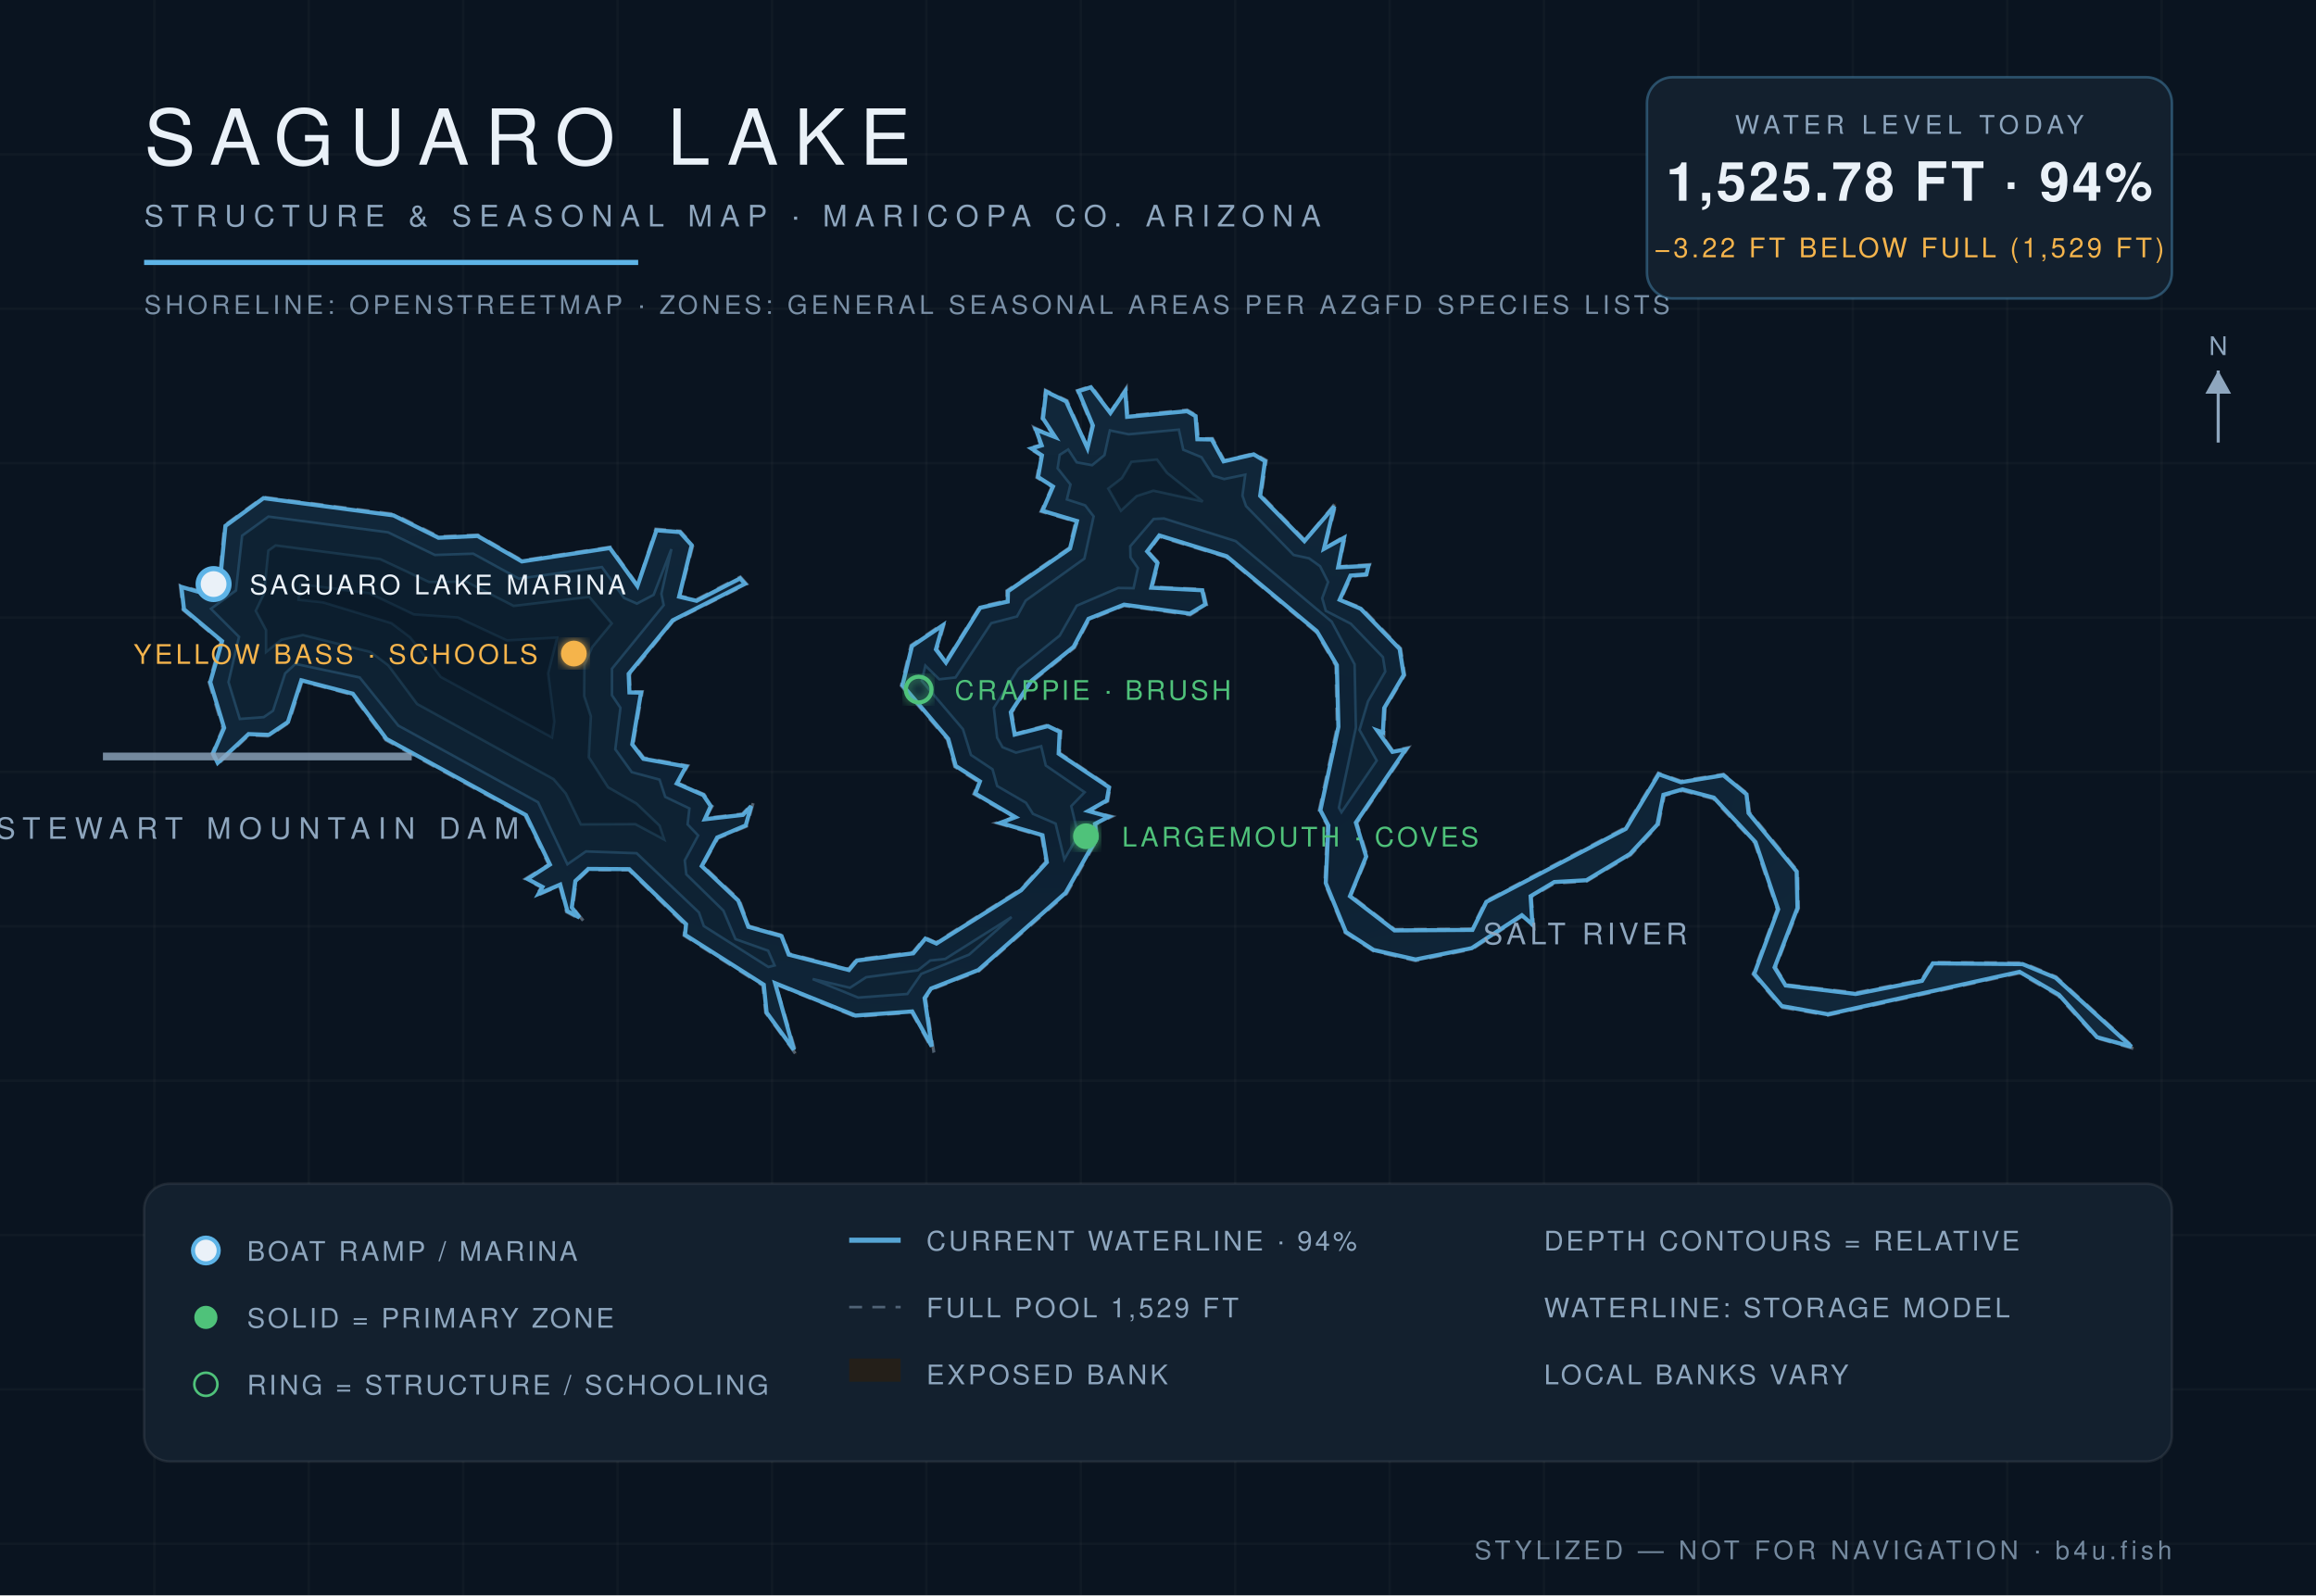
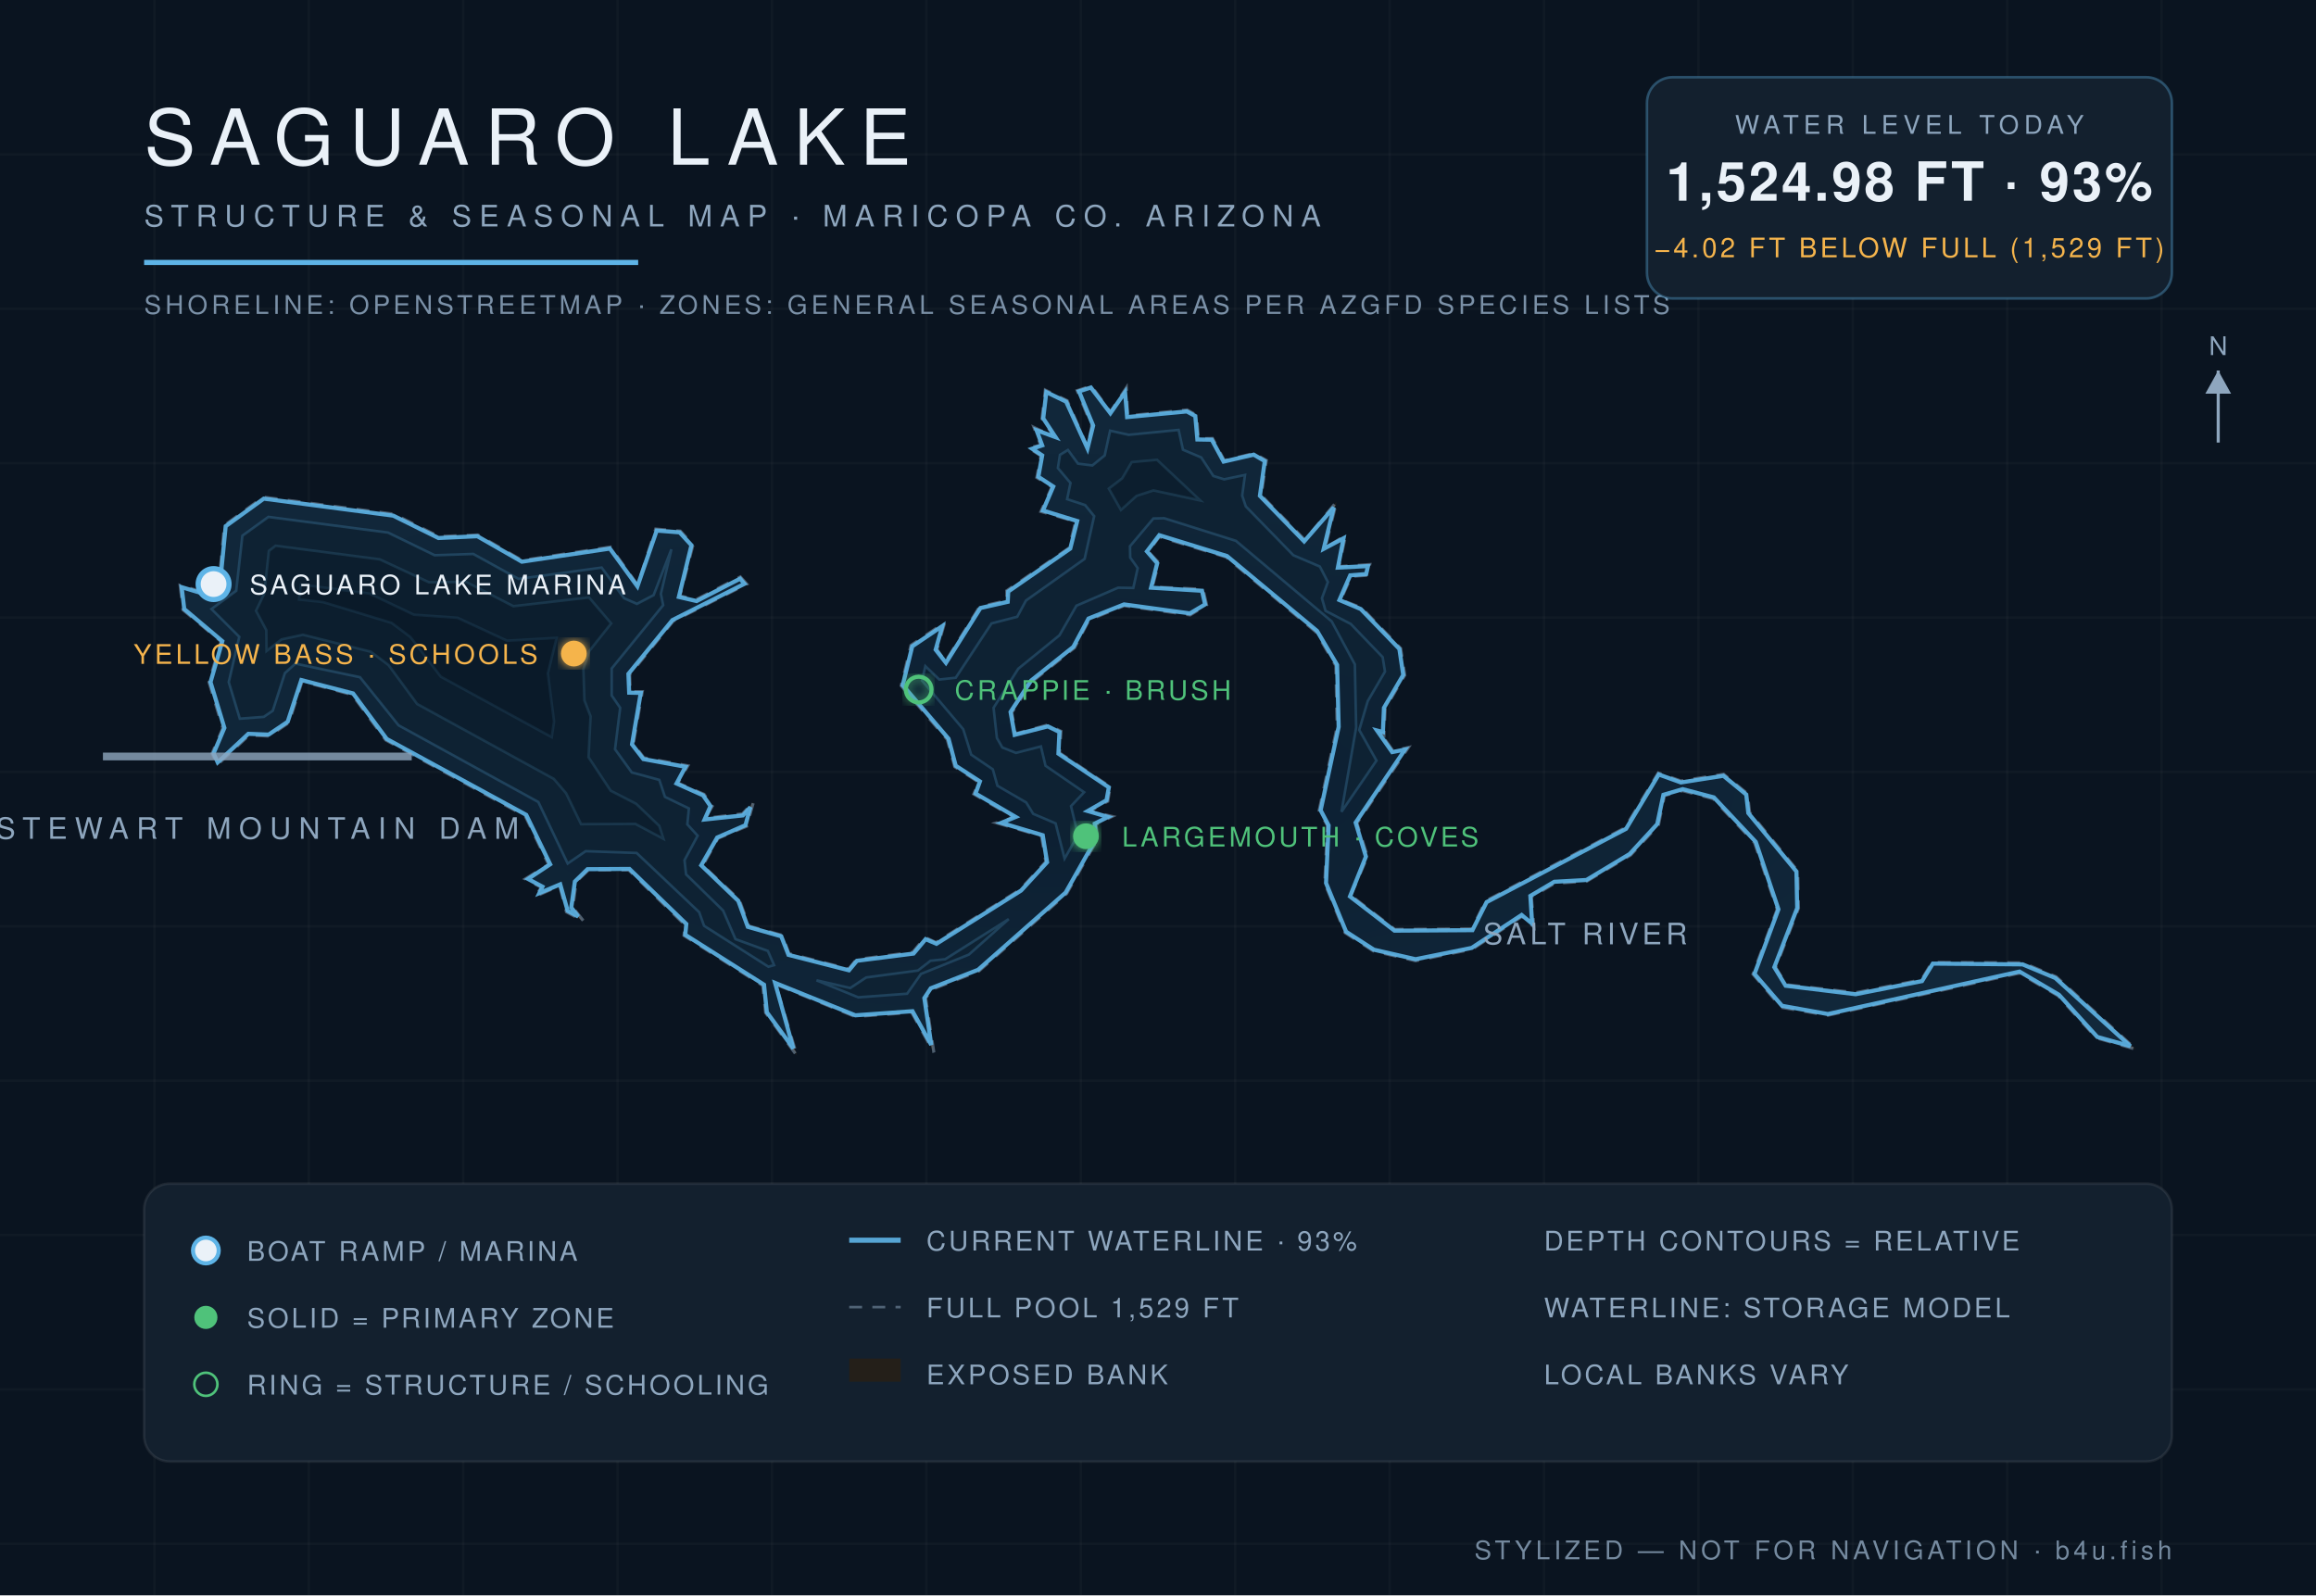
<svg xmlns="http://www.w3.org/2000/svg" viewBox="0 0 900 620" font-family="Helvetica,Arial,sans-serif">
  <defs>
    <radialGradient id="wg" cx="45%" cy="60%" r="80%">
      <stop offset="0%" stop-color="#0c1f31" />
      <stop offset="55%" stop-color="#102639" />
      <stop offset="100%" stop-color="#13293c" />
    </radialGradient>
    <filter id="glow">
      <feGaussianBlur stdDeviation="2.2" result="b" />
      <feMerge>
        <feMergeNode in="b" />
        <feMergeNode in="SourceGraphic" />
      </feMerge>
    </filter>
  </defs>
  <rect width="900" height="620" fill="#0a1420" />
  <g stroke="#ffffff" stroke-opacity="0.025">
    <line x1="60" y1="0" x2="60" y2="620" />
    <line x1="120" y1="0" x2="120" y2="620" />
    <line x1="180" y1="0" x2="180" y2="620" />
    <line x1="240" y1="0" x2="240" y2="620" />
    <line x1="300" y1="0" x2="300" y2="620" />
    <line x1="360" y1="0" x2="360" y2="620" />
    <line x1="420" y1="0" x2="420" y2="620" />
    <line x1="480" y1="0" x2="480" y2="620" />
    <line x1="540" y1="0" x2="540" y2="620" />
    <line x1="600" y1="0" x2="600" y2="620" />
    <line x1="660" y1="0" x2="660" y2="620" />
    <line x1="720" y1="0" x2="720" y2="620" />
    <line x1="780" y1="0" x2="780" y2="620" />
    <line x1="840" y1="0" x2="840" y2="620" />
    <line x1="0" y1="60" x2="900" y2="60" />
    <line x1="0" y1="120" x2="900" y2="120" />
    <line x1="0" y1="180" x2="900" y2="180" />
    <line x1="0" y1="240" x2="900" y2="240" />
    <line x1="0" y1="300" x2="900" y2="300" />
    <line x1="0" y1="360" x2="900" y2="360" />
    <line x1="0" y1="420" x2="900" y2="420" />
    <line x1="0" y1="480" x2="900" y2="480" />
    <line x1="0" y1="540" x2="900" y2="540" />
    <line x1="0" y1="600" x2="900" y2="600" />
  </g>
  <path d="M 524.9,348.0 L 531.4,332.9 L 527.3,319.9 L 547.3,290.5 L 541.3,291.8 L 535.6,283.8 L 537.8,285.6 L 538.3,275.3 L 545.9,262.4 L 544.3,252.0 L 529.1,236.2 L 521.0,233.1 L 525.1,224.0 L 531.3,223.6 L 532.3,219.4 L 520.3,220.2 L 522.9,208.1 L 514.9,213.0 L 519.4,195.0 L 507.1,209.9 L 490.1,192.5 L 492.1,178.9 L 487.3,176.2 L 475.8,179.0 L 471.2,170.4 L 465.7,170.5 L 465.0,161.4 L 461.3,159.3 L 438.2,161.6 L 437.7,150.7 L 431.5,160.1 L 424.1,150.0 L 418.6,151.8 L 424.3,165.5 L 422.6,173.8 L 414.7,155.7 L 406.2,151.6 L 404.9,162.7 L 409.7,169.8 L 401.8,166.1 L 404.4,173.0 L 399.7,174.1 L 404.5,177.1 L 402.9,185.6 L 408.8,189.2 L 404.5,198.8 L 418.0,202.7 L 415.4,213.0 L 391.2,229.6 L 391.3,233.4 L 380.7,235.8 L 367.4,257.2 L 364.1,252.4 L 367.1,242.0 L 354.0,250.8 L 350.2,266.5 L 368.1,287.4 L 371.0,298.0 L 380.4,304.0 L 378.4,308.6 L 394.2,317.7 L 387.2,319.8 L 404.7,324.9 L 406.4,334.9 L 396.5,345.7 L 363.7,366.3 L 359.5,364.3 L 354.7,370.1 L 332.8,372.9 L 329.8,376.6 L 306.6,370.6 L 304.0,363.5 L 291.0,359.9 L 287.3,349.7 L 273.1,336.4 L 279.0,325.8 L 290.2,321.1 L 292.8,311.7 L 288.5,316.3 L 274.1,318.0 L 276.8,313.3 L 273.6,308.7 L 263.4,304.3 L 267.3,297.6 L 250.2,294.5 L 246.1,289.1 L 249.6,268.8 L 244.9,268.9 L 244.7,262.2 L 261.6,241.4 L 290.2,227.0 L 287.7,224.2 L 270.6,233.0 L 264.2,231.6 L 269.3,211.8 L 264.4,206.4 L 254.8,205.6 L 247.8,227.4 L 237.2,212.6 L 202.9,217.8 L 185.7,207.9 L 170.5,208.5 L 153.0,199.8 L 102.3,193.2 L 87.2,204.2 L 85.1,226.5 L 78.8,230.1 L 70.0,227.5 L 71.1,237.0 L 85.9,249.3 L 81.2,265.1 L 86.6,283.0 L 82.4,292.8 L 84.5,297.2 L 96.8,285.7 L 104.6,286.1 L 112.3,280.8 L 117.4,264.8 L 136.9,270.0 L 149.9,287.6 L 204.1,317.1 L 213.2,336.0 L 204.1,341.6 L 210.4,344.9 L 208.0,348.4 L 217.5,344.2 L 220.1,354.4 L 226.8,358.0 L 222.6,352.7 L 223.9,342.7 L 228.7,338.1 L 244.3,338.1 L 266.2,359.5 L 265.8,363.6 L 296.4,383.0 L 297.5,393.6 L 309.7,410.3 L 301.4,382.5 L 332.3,395.1 L 354.3,393.5 L 362.9,409.0 L 359.7,387.9 L 362.2,384.5 L 380.4,377.4 L 414.5,347.3 L 426.5,326.1 L 425.9,320.4 L 432.2,317.3 L 423.3,315.2 L 430.5,311.4 L 431.4,305.8 L 411.7,292.6 L 412.3,284.2 L 407.3,281.7 L 394.6,285.2 L 393.2,276.9 L 401.1,264.9 L 417.6,251.7 L 423.2,240.9 L 436.8,235.4 L 462.5,239.0 L 468.9,235.1 L 467.5,229.0 L 447.8,228.1 L 450.3,218.7 L 446.2,214.4 L 450.5,208.6 L 476.5,216.5 L 511.4,245.6 L 519.1,258.7 L 519.6,282.5 L 512.6,315.0 L 515.8,320.8 L 514.8,343.3 L 522.7,362.5 L 533.7,369.6 L 550.1,373.4 L 572.1,368.9 L 591.5,356.1 L 596.1,360.3 L 595.1,348.6 L 604.1,343.3 L 616.6,342.5 L 633.7,332.3 L 644.5,320.6 L 646.8,309.2 L 653.8,307.3 L 665.7,310.4 L 681.8,327.5 L 690.6,353.4 L 681.2,378.6 L 692.2,391.5 L 710.3,394.6 L 784.7,378.2 L 799.8,387.0 L 814.7,403.4 L 830.0,407.8 L 799.0,379.6 L 786.1,374.2 L 750.8,374.0 L 746.7,380.8 L 721.1,385.8 L 694.2,382.7 L 690.0,376.0 L 698.9,353.0 L 698.6,338.5 L 679.9,315.7 L 679.1,308.5 L 669.8,300.9 L 653.2,303.5 L 644.4,300.4 L 631.5,321.7 L 577.3,350.2 L 572.0,361.0 L 542.0,361.2 L 524.9,348.0 Z" fill="#241f19" fill-opacity="0.9" stroke="#8ea6be" stroke-opacity="0.5" stroke-width="1.2" stroke-dasharray="5 4" />
-   <path d="M 524.6,348.3 L 541.9,361.6 L 572.2,361.4 L 577.6,350.5 L 631.8,322.1 L 644.6,300.9 L 653.2,304.0 L 669.7,301.3 L 678.7,308.7 L 679.5,316.0 L 698.2,338.7 L 698.5,352.9 L 689.6,376.0 L 693.9,383.0 L 721.1,386.3 L 746.9,381.2 L 751.1,374.4 L 786.0,374.7 L 798.8,380.0 L 828.3,406.8 L 814.9,403.1 L 800.1,386.6 L 784.8,377.7 L 710.3,394.2 L 692.4,391.0 L 681.7,378.5 L 691.0,353.4 L 682.2,327.3 L 666.0,310.0 L 653.8,306.8 L 646.4,308.9 L 644.1,320.4 L 633.4,331.9 L 616.5,342.1 L 604.0,342.8 L 594.8,348.3 L 595.5,359.3 L 591.4,355.7 L 571.9,368.5 L 550.1,372.9 L 533.8,369.2 L 523.0,362.2 L 515.2,343.2 L 516.2,320.8 L 513.1,314.9 L 520.1,282.5 L 519.5,258.5 L 511.7,245.3 L 476.7,216.2 L 450.5,208.1 L 445.8,214.3 L 449.8,218.8 L 447.4,228.4 L 467.2,229.4 L 468.4,234.9 L 462.4,238.5 L 436.8,235.0 L 423.0,240.5 L 417.2,251.4 L 400.8,264.6 L 392.8,276.8 L 394.3,285.5 L 407.2,282.2 L 411.8,284.4 L 411.4,292.9 L 431.0,306.0 L 430.1,311.1 L 422.9,315.2 L 430.9,317.4 L 425.5,320.2 L 426.0,326.0 L 414.1,347.0 L 380.2,377.0 L 361.8,384.2 L 359.3,387.9 L 362.1,406.7 L 354.5,393.1 L 332.4,394.7 L 301.2,382.1 L 308.5,408.0 L 297.9,393.5 L 296.8,382.7 L 266.2,363.3 L 266.6,359.2 L 244.5,337.8 L 228.6,337.7 L 223.6,342.4 L 222.2,352.7 L 225.2,356.6 L 220.5,354.1 L 217.7,343.8 L 209.3,347.4 L 210.8,344.7 L 205.0,341.6 L 213.7,336.0 L 204.4,316.8 L 150.2,287.2 L 137.1,269.6 L 117.1,264.4 L 111.9,280.6 L 104.5,285.6 L 96.6,285.3 L 84.6,296.5 L 82.8,292.8 L 87.1,282.9 L 81.7,265.1 L 86.3,249.2 L 71.5,236.8 L 70.5,228.1 L 78.8,230.5 L 85.4,226.8 L 87.6,204.4 L 102.4,193.6 L 152.9,200.3 L 170.4,209.0 L 185.6,208.3 L 202.8,218.2 L 237.0,213.0 L 247.7,227.8 L 255.1,206.1 L 264.2,206.8 L 268.8,211.9 L 263.9,231.9 L 270.7,233.5 L 287.6,224.8 L 289.5,226.9 L 261.4,241.1 L 244.3,261.9 L 244.6,269.1 L 249.1,269.2 L 245.7,289.3 L 250.0,294.9 L 266.6,297.9 L 263.0,304.5 L 273.3,309.0 L 276.2,313.3 L 273.9,318.4 L 288.7,316.7 L 291.9,313.3 L 289.8,320.8 L 278.7,325.5 L 272.7,336.6 L 286.9,350.0 L 290.8,360.2 L 303.7,363.8 L 306.5,371.0 L 329.9,377.0 L 333.0,373.3 L 354.9,370.5 L 359.6,364.8 L 363.9,366.7 L 396.8,346.0 L 406.8,335.1 L 405.1,324.6 L 388.7,319.8 L 394.6,317.6 L 379.0,308.4 L 380.8,303.7 L 371.4,297.7 L 368.5,287.2 L 350.7,266.3 L 354.4,251.1 L 366.4,243.0 L 363.7,252.4 L 367.6,257.5 L 380.9,236.2 L 391.6,233.8 L 391.7,229.8 L 415.8,213.2 L 418.5,202.5 L 405.1,198.5 L 409.2,189.1 L 403.4,185.4 L 404.9,177.0 L 400.8,174.3 L 404.8,173.1 L 402.6,167.0 L 410.1,169.9 L 405.3,162.6 L 406.5,152.2 L 414.3,156.0 L 422.6,174.2 L 424.7,165.4 L 419.1,152.0 L 423.9,150.5 L 431.5,160.5 L 437.3,152.0 L 438.0,162.0 L 461.3,159.8 L 464.6,161.7 L 465.3,170.7 L 470.9,170.8 L 475.5,179.3 L 487.2,176.6 L 491.6,179.2 L 489.7,192.7 L 506.9,210.3 L 518.5,196.8 L 514.5,213.3 L 522.3,209.0 L 520.0,220.5 L 531.8,219.9 L 531.0,223.2 L 524.8,223.7 L 520.6,233.1 L 528.8,236.6 L 543.9,252.2 L 545.5,262.3 L 537.9,275.2 L 537.4,284.7 L 535.2,283.9 L 541.1,292.2 L 546.3,291.2 L 526.9,319.7 L 530.9,332.9 L 524.6,348.3 Z" fill="url(#wg)" stroke="#5eb4e7" stroke-opacity="0.9" stroke-width="1.6" />
-   <path d="M 82.0,236.6 L 91.7,229.5 L 94.1,208.2 L 104.3,200.8 L 150.8,206.9 L 169.0,215.7 L 183.9,215.2 L 201.6,224.9 L 233.9,220.4 L 242.5,232.4 L 247.5,234.6 L 254.0,231.2 L 260.9,213.4 L 257.0,230.8 L 257.9,235.2 L 237.8,259.9 L 237.8,270.2 L 241.1,275.1 L 239.1,291.2 L 245.5,300.1 L 256.3,303.0 L 258.5,309.7 L 267.9,314.2 L 267.2,320.4 L 271.3,324.7 L 266.1,334.4 L 266.7,339.8 L 281.1,353.9 L 285.8,365.0 L 298.5,369.5 L 301.0,375.2 L 298.6,375.8 L 273.5,359.9 L 271.6,354.6 L 247.4,331.6 L 227.7,330.9 L 220.5,335.9 L 209.1,311.8 L 154.8,282.0 L 139.8,263.3 L 114.8,258.0 L 110.8,261.7 L 106.1,276.2 L 102.5,278.7 L 93.2,279.4 L 88.8,265.1 L 92.9,247.5 L 82.0,236.6 Z" fill="#0e2233" stroke="#5eb4e7" stroke-opacity="0.22" stroke-width="1" />
-   <path d="M 315.8,380.5 L 330.3,383.9 L 336.6,379.8 L 356.7,377.1 L 361.5,373.3 L 367.3,372.7 L 393.1,356.4 L 376.6,371.0 L 358.0,378.5 L 352.6,386.3 L 333.5,387.7 L 315.8,380.5 Z" fill="#0e2233" stroke="#5eb4e7" stroke-opacity="0.22" stroke-width="1" />
-   <path d="M 413.6,334.0 L 410.2,320.1 L 401.4,316.3 L 398.7,312.0 L 387.5,305.5 L 385.7,299.0 L 377.3,293.4 L 374.2,283.4 L 358.2,264.6 L 359.6,258.7 L 365.0,264.0 L 371.3,263.3 L 385.2,242.2 L 395.2,239.6 L 398.6,233.4 L 421.4,217.1 L 425.0,200.7 L 421.7,196.4 L 414.6,194.1 L 416.0,188.3 L 411.0,182.0 L 411.8,176.8 L 415.1,174.7 L 418.4,179.7 L 424.4,180.8 L 429.2,176.9 L 431.3,167.3 L 438.6,168.8 L 458.1,167.0 L 459.8,174.8 L 466.9,177.7 L 471.5,184.9 L 475.7,186.2 L 483.9,184.5 L 482.8,192.6 L 484.2,196.7 L 502.7,215.7 L 508.7,217.0 L 513.0,220.1 L 516.1,226.2 L 513.8,232.5 L 515.2,237.4 L 524.9,242.4 L 537.4,255.4 L 538.3,261.0 L 531.6,272.6 L 528.3,283.7 L 535.0,295.6 L 521.3,315.7 L 520.3,313.9 L 526.9,282.8 L 526.4,258.2 L 517.5,241.6 L 480.2,210.3 L 452.3,201.5 L 448.3,201.7 L 439.2,212.3 L 439.3,216.6 L 442.2,220.8 L 440.5,228.6 L 434.5,228.5 L 418.4,235.4 L 411.8,247.0 L 395.7,260.0 L 386.2,275.1 L 387.5,286.7 L 389.6,290.4 L 394.8,292.5 L 404.6,290.0 L 406.4,297.5 L 421.5,307.9 L 416.3,313.3 L 419.0,324.6 L 413.6,334.0 Z" fill="#0e2233" stroke="#5eb4e7" stroke-opacity="0.22" stroke-width="1" />
-   <path d="M 103.4,253.4 L 103.4,244.9 L 99.4,237.4 L 102.6,230.7 L 104.3,214.0 L 107.1,212.0 L 147.7,217.3 L 166.7,226.2 L 181.2,226.1 L 199.6,235.5 L 229.0,232.0 L 237.7,242.3 L 230.1,251.5 L 227.1,258.3 L 227.0,270.5 L 229.6,278.4 L 228.8,294.3 L 236.3,306.0 L 247.3,312.3 L 256.3,320.9 L 258.1,326.3 L 246.9,320.3 L 225.7,320.4 L 219.9,308.4 L 215.1,302.8 L 162.1,273.6 L 150.9,258.6 L 144.0,253.4 L 117.7,246.8 L 109.4,248.6 L 103.4,253.4 Z" fill="#0c1e2e" stroke="#5eb4e7" stroke-opacity="0.15" stroke-width="1" />
-   <path d="M 435.6,198.5 L 430.7,189.9 L 436.0,185.8 L 439.7,179.5 L 449.6,178.6 L 453.5,183.8 L 467.4,194.9 L 448.2,190.7 L 441.7,192.8 L 435.6,198.5 Z" fill="#0c1e2e" stroke="#5eb4e7" stroke-opacity="0.15" stroke-width="1" />
-   <path d="M 116.0,233.1 L 116.9,227.1 L 143.6,230.6 L 160.8,238.8 L 177.9,240.0 L 197.0,248.9 L 216.5,247.8 L 213.0,261.7 L 215.4,280.4 L 214.5,286.6 L 171.3,263.1 L 159.4,247.7 L 152.1,242.2 L 125.5,234.1 L 116.0,233.1 Z" fill="#0a1a29" stroke="#5eb4e7" stroke-opacity="0.1" stroke-width="1" />
+   <path d="M 524.6,348.4 L 541.9,361.7 L 572.2,361.5 L 577.7,350.6 L 631.9,322.1 L 644.6,301.0 L 653.2,304.1 L 669.7,301.5 L 678.6,308.8 L 679.4,316.0 L 698.1,338.7 L 698.4,352.9 L 689.5,375.9 L 693.9,383.1 L 721.1,386.4 L 746.9,381.3 L 751.1,374.5 L 786.0,374.8 L 798.7,380.1 L 827.9,406.6 L 815.0,403.0 L 800.1,386.6 L 784.8,377.6 L 710.3,394.1 L 692.5,390.9 L 681.8,378.5 L 691.1,353.4 L 682.3,327.2 L 666.0,309.9 L 653.9,306.7 L 646.4,308.9 L 644.0,320.3 L 633.3,331.9 L 616.5,342.0 L 604.0,342.7 L 594.7,348.2 L 595.4,359.0 L 591.3,355.6 L 571.9,368.4 L 550.1,372.8 L 533.9,369.1 L 523.1,362.1 L 515.3,343.2 L 516.3,320.8 L 513.2,314.9 L 520.2,282.5 L 519.6,258.4 L 511.8,245.2 L 476.8,216.1 L 450.5,208.0 L 445.7,214.3 L 449.7,218.9 L 447.3,228.4 L 467.1,229.6 L 468.3,234.9 L 462.4,238.4 L 436.8,234.9 L 423.0,240.4 L 417.1,251.4 L 400.7,264.5 L 392.7,276.7 L 394.3,285.6 L 407.2,282.3 L 411.7,284.5 L 411.3,292.9 L 430.9,306.0 L 430.0,311.0 L 422.7,315.2 L 430.6,317.5 L 425.4,320.1 L 425.9,326.0 L 414.1,346.9 L 380.1,376.9 L 361.7,384.1 L 359.2,387.9 L 361.9,406.1 L 354.6,393.0 L 332.4,394.6 L 301.2,382.0 L 308.3,407.5 L 298.0,393.4 L 296.9,382.7 L 266.3,363.3 L 266.7,359.1 L 244.6,337.7 L 228.3,337.8 L 223.4,342.6 L 222.0,352.7 L 224.7,356.2 L 220.6,354.0 L 217.7,343.7 L 209.6,347.1 L 210.8,344.6 L 205.2,341.6 L 213.8,335.9 L 204.5,316.7 L 150.3,287.2 L 137.2,269.5 L 117.1,264.3 L 111.8,280.5 L 104.4,285.5 L 96.5,285.2 L 84.6,296.3 L 83.0,292.8 L 87.2,282.9 L 81.8,265.1 L 86.4,249.2 L 71.6,236.7 L 70.6,228.2 L 78.9,230.7 L 85.5,226.9 L 87.7,204.5 L 102.5,193.8 L 152.8,200.4 L 170.4,209.1 L 185.5,208.4 L 202.8,218.3 L 237.0,213.2 L 247.7,227.9 L 255.2,206.2 L 264.1,206.9 L 268.7,211.9 L 263.8,232.0 L 270.7,233.6 L 287.6,224.9 L 289.3,226.9 L 261.3,241.0 L 244.2,261.9 L 244.5,269.2 L 249.0,269.3 L 245.6,289.3 L 250.0,295.0 L 266.4,298.0 L 262.9,304.5 L 273.2,309.1 L 276.1,313.3 L 273.8,318.5 L 288.7,316.9 L 291.6,313.7 L 289.7,320.7 L 278.7,325.5 L 272.5,336.3 L 286.9,350.1 L 290.6,360.2 L 303.6,363.9 L 306.4,371.1 L 329.9,377.1 L 333.0,373.4 L 355.0,370.6 L 359.7,365.0 L 363.9,366.8 L 396.8,346.1 L 406.9,335.1 L 405.2,324.6 L 389.1,319.8 L 394.7,317.5 L 379.1,308.4 L 380.8,303.7 L 371.4,297.6 L 368.6,287.1 L 350.8,266.3 L 354.5,251.2 L 366.2,243.3 L 363.6,252.5 L 367.6,257.6 L 381.0,236.3 L 391.6,233.9 L 391.8,229.9 L 415.9,213.2 L 418.6,202.5 L 405.3,198.4 L 409.3,189.1 L 403.5,185.3 L 405.0,177.0 L 401.1,174.4 L 405.0,173.1 L 402.8,167.2 L 410.2,169.9 L 405.4,162.6 L 406.6,152.4 L 414.3,156.1 L 422.6,174.3 L 424.8,165.4 L 419.3,152.1 L 423.9,150.6 L 431.5,160.6 L 437.2,152.4 L 438.0,162.1 L 461.2,159.9 L 464.5,161.7 L 465.3,170.8 L 470.9,170.9 L 475.5,179.4 L 487.2,176.7 L 491.5,179.2 L 489.6,192.7 L 506.8,210.4 L 518.3,197.2 L 514.4,213.3 L 522.1,209.2 L 519.9,220.6 L 531.6,220.0 L 530.9,223.1 L 524.7,223.6 L 520.5,233.2 L 528.8,236.7 L 543.8,252.2 L 545.3,262.3 L 537.8,275.1 L 537.4,284.5 L 535.1,283.9 L 541.0,292.3 L 546.0,291.3 L 526.8,319.7 L 530.8,332.9 L 524.6,348.4 Z" fill="url(#wg)" stroke="#5eb4e7" stroke-opacity="0.9" stroke-width="1.6" />
+   <path d="M 82.2,236.7 L 91.8,229.6 L 94.2,208.2 L 104.3,200.9 L 150.8,207.0 L 168.9,215.8 L 183.9,215.3 L 201.5,225.0 L 233.8,220.6 L 242.5,232.5 L 247.5,234.7 L 254.0,231.3 L 260.9,213.5 L 256.8,230.8 L 257.7,235.2 L 237.7,259.8 L 237.7,270.3 L 241.0,275.1 L 239.0,291.2 L 245.5,300.2 L 256.2,303.1 L 258.4,309.7 L 267.7,314.2 L 267.1,320.4 L 271.1,324.8 L 266.0,334.3 L 266.6,339.8 L 281.0,353.9 L 285.8,365.0 L 298.4,369.6 L 300.8,375.1 L 298.6,375.7 L 273.6,359.8 L 271.7,354.5 L 247.4,331.5 L 227.6,330.8 L 220.6,335.6 L 209.2,311.7 L 154.9,281.9 L 139.9,263.2 L 114.8,257.9 L 110.7,261.6 L 106.0,276.2 L 102.5,278.6 L 93.2,279.3 L 88.9,265.1 L 93.0,247.5 L 82.2,236.7 Z" fill="#0e2233" stroke="#5eb4e7" stroke-opacity="0.22" stroke-width="1" />
+   <path d="M 317.3,381.0 L 330.4,384.0 L 336.6,379.9 L 356.7,377.2 L 361.6,373.4 L 367.3,372.8 L 392.0,357.2 L 376.5,371.0 L 357.9,378.5 L 352.5,386.2 L 333.5,387.6 L 317.3,381.0 Z" fill="#0e2233" stroke="#5eb4e7" stroke-opacity="0.22" stroke-width="1" />
+   <path d="M 413.7,333.7 L 410.2,320.0 L 401.5,316.3 L 398.8,311.9 L 387.6,305.4 L 385.8,299.0 L 377.4,293.3 L 374.3,283.4 L 358.3,264.5 L 359.6,258.9 L 365.0,264.1 L 371.4,263.4 L 385.3,242.3 L 395.3,239.7 L 398.7,233.4 L 421.5,217.2 L 425.2,200.6 L 421.7,196.3 L 414.7,194.0 L 416.0,187.7 L 411.1,181.9 L 411.9,176.8 L 415.0,174.9 L 418.9,180.2 L 424.5,180.9 L 429.3,177.0 L 431.4,167.4 L 438.6,169.0 L 458.0,167.1 L 459.7,174.8 L 466.8,177.8 L 471.5,185.0 L 475.7,186.3 L 483.8,184.6 L 482.7,192.6 L 484.1,196.8 L 502.6,215.8 L 512.9,220.2 L 516.0,226.2 L 513.7,232.5 L 515.1,237.4 L 524.9,242.5 L 537.3,255.4 L 538.2,261.0 L 531.5,272.5 L 528.2,283.7 L 534.9,295.6 L 521.3,315.5 L 527.0,282.8 L 526.5,258.2 L 517.5,241.5 L 480.3,210.2 L 452.4,201.4 L 448.2,201.5 L 439.1,212.3 L 439.2,216.7 L 442.1,220.8 L 440.4,228.5 L 434.5,228.4 L 418.3,235.4 L 411.7,246.9 L 395.7,259.9 L 386.1,275.1 L 387.4,286.8 L 389.5,290.5 L 394.8,292.6 L 404.5,290.1 L 406.3,297.6 L 421.3,307.9 L 416.2,313.3 L 418.9,324.5 L 413.7,333.7 Z" fill="#0e2233" stroke="#5eb4e7" stroke-opacity="0.22" stroke-width="1" />
+   <path d="M 103.6,253.0 L 103.5,244.9 L 99.5,237.4 L 102.7,230.7 L 104.5,214.1 L 107.1,212.1 L 147.6,217.4 L 166.7,226.3 L 181.2,226.2 L 199.5,235.6 L 228.9,232.2 L 237.5,242.3 L 229.0,253.0 L 226.7,260.0 L 227.1,272.2 L 229.5,278.4 L 228.7,294.3 L 237.3,307.3 L 247.2,312.4 L 256.2,321.0 L 257.8,326.0 L 246.9,320.2 L 225.8,320.3 L 220.0,308.3 L 215.2,302.7 L 162.1,273.6 L 151.0,258.5 L 144.1,253.3 L 117.7,246.7 L 109.4,248.5 L 103.6,253.0 Z" fill="#0c1e2e" stroke="#5eb4e7" stroke-opacity="0.15" stroke-width="1" />
+   <path d="M 435.6,198.2 L 430.9,189.9 L 436.1,185.9 L 439.8,179.6 L 449.6,178.7 L 466.4,194.5 L 448.2,190.6 L 441.7,192.7 L 435.6,198.2 Z" fill="#0c1e2e" stroke="#5eb4e7" stroke-opacity="0.15" stroke-width="1" />
+   <path d="M 116.2,233.0 L 117.0,227.2 L 143.6,230.7 L 160.8,238.9 L 177.8,240.1 L 197.0,249.0 L 216.3,247.9 L 212.9,261.7 L 215.3,280.4 L 214.4,286.5 L 171.3,263.0 L 159.5,247.6 L 152.2,242.1 L 125.5,234.0 L 116.2,233.0 Z" fill="#0a1a29" stroke="#5eb4e7" stroke-opacity="0.1" stroke-width="1" />
  <text x="616" y="367" fill="#8ea6be" font-size="11.5" letter-spacing="1.6" text-anchor="middle">SALT RIVER</text>
  <line x1="40" y1="294" x2="160" y2="294" stroke="#8ea6be" stroke-width="3" stroke-opacity="0.8" />
  <text x="100" y="326" fill="#8ea6be" font-size="11.5" letter-spacing="3" text-anchor="middle">STEWART MOUNTAIN DAM</text>
  <circle cx="83" cy="227" r="6" fill="#eaf1f8" stroke="#5eb4e7" stroke-width="2" />
  <text x="97" y="231" fill="#eaf1f8" font-size="10.5" letter-spacing="1.2" text-anchor="start">SAGUARO LAKE MARINA</text>
  <circle cx="223" cy="254" r="5" fill="#f5b44c" filter="url(#glow)" />
  <text x="209" y="258" fill="#f5b44c" font-size="10.5" letter-spacing="1.2" text-anchor="end">YELLOW BASS · SCHOOLS</text>
  <circle cx="422" cy="325" r="5" fill="#4fc27a" filter="url(#glow)" />
  <text x="436" y="329" fill="#4fc27a" font-size="10.5" letter-spacing="1.2" text-anchor="start">LARGEMOUTH · COVES</text>
  <circle cx="357" cy="268" r="5" fill="none" stroke="#4fc27a" stroke-width="1.6" filter="url(#glow)" />
  <text x="371" y="272" fill="#4fc27a" font-size="10.5" letter-spacing="1.2" text-anchor="start">CRAPPIE · BRUSH</text>
  <text x="56" y="64" fill="#eaf1f8" font-size="30" letter-spacing="6" font-weight="300">SAGUARO LAKE</text>
  <text x="56" y="88" fill="#8ea6be" font-size="11.5" letter-spacing="3">STRUCTURE &amp; SEASONAL MAP · MARICOPA CO. ARIZONA</text>
  <line x1="56" y1="102" x2="248" y2="102" stroke="#5eb4e7" stroke-width="2" />
  <text x="56" y="122" fill="#8ea6be" font-size="10" letter-spacing="1.5" opacity="0.85">SHORELINE: OPENSTREETMAP · ZONES: GENERAL SEASONAL AREAS PER AZGFD SPECIES LISTS</text>
  <g>
    <rect x="640" y="30" width="204" height="86" rx="10" fill="#13202e" stroke="#5eb4e7" stroke-opacity="0.35" />
    <text x="742" y="52" fill="#8ea6be" font-size="10" letter-spacing="2" text-anchor="middle">WATER LEVEL TODAY</text>
-     <text x="742" y="78" fill="#eaf1f8" font-size="21" letter-spacing="1" text-anchor="middle" font-weight="600">1,525.78 FT · 94%</text>
-     <text x="742" y="100" fill="#f5b44c" font-size="10.5" letter-spacing="1.2" text-anchor="middle">−3.22 FT BELOW FULL (1,529 FT)</text>
+     <text x="742" y="78" fill="#eaf1f8" font-size="21" letter-spacing="1" text-anchor="middle" font-weight="600">1,524.98 FT · 93%</text>
+     <text x="742" y="100" fill="#f5b44c" font-size="10.5" letter-spacing="1.2" text-anchor="middle">−4.02 FT BELOW FULL (1,529 FT)</text>
  </g>
  <g font-size="10.5" letter-spacing="1.1">
    <rect x="56" y="460" width="788" height="108" rx="10" fill="#13202e" stroke="#ffffff" stroke-opacity="0.08" />
    <circle cx="80" cy="486" r="5" fill="#eaf1f8" stroke="#5eb4e7" stroke-width="1.6" />
    <text x="96" y="490" fill="#8ea6be">BOAT RAMP / MARINA</text>
    <circle cx="80" cy="512" r="4.5" fill="#4fc27a" />
    <text x="96" y="516" fill="#8ea6be">SOLID = PRIMARY ZONE</text>
    <circle cx="80" cy="538" r="4.5" fill="none" stroke="#4fc27a" />
    <text x="96" y="542" fill="#8ea6be">RING = STRUCTURE / SCHOOLING</text>
    <line x1="330" y1="482" x2="350" y2="482" stroke="#5eb4e7" stroke-opacity="0.9" stroke-width="2" />
-     <text x="360" y="486" fill="#8ea6be">CURRENT WATERLINE · 94%</text>
+     <text x="360" y="486" fill="#8ea6be">CURRENT WATERLINE · 93%</text>
    <line x1="330" y1="508" x2="350" y2="508" stroke="#8ea6be" stroke-opacity="0.5" stroke-dasharray="5 4" />
    <text x="360" y="512" fill="#8ea6be">FULL POOL 1,529 FT</text>
    <rect x="330" y="528" width="20" height="9" fill="#241f19" />
    <text x="360" y="538" fill="#8ea6be">EXPOSED BANK</text>
    <text x="600" y="486" fill="#8ea6be">DEPTH CONTOURS = RELATIVE</text>
    <text x="600" y="512" fill="#8ea6be">WATERLINE: STORAGE MODEL</text>
    <text x="600" y="538" fill="#8ea6be">LOCAL BANKS VARY</text>
  </g>
  <text x="844" y="606" fill="#8ea6be" font-size="10" letter-spacing="1.5" text-anchor="end" opacity="0.8">STYLIZED — NOT FOR NAVIGATION · b4u.fish</text>
  <g transform="translate(862,158)" stroke="#8ea6be" fill="#8ea6be">
    <line x1="0" y1="14" x2="0" y2="-14" stroke-width="1.2" />
    <path d="M 0,-14 l 5,9 h -10 z" stroke="none" />
    <text x="0" y="-20" font-size="10" text-anchor="middle" stroke="none">N</text>
  </g>
</svg>
